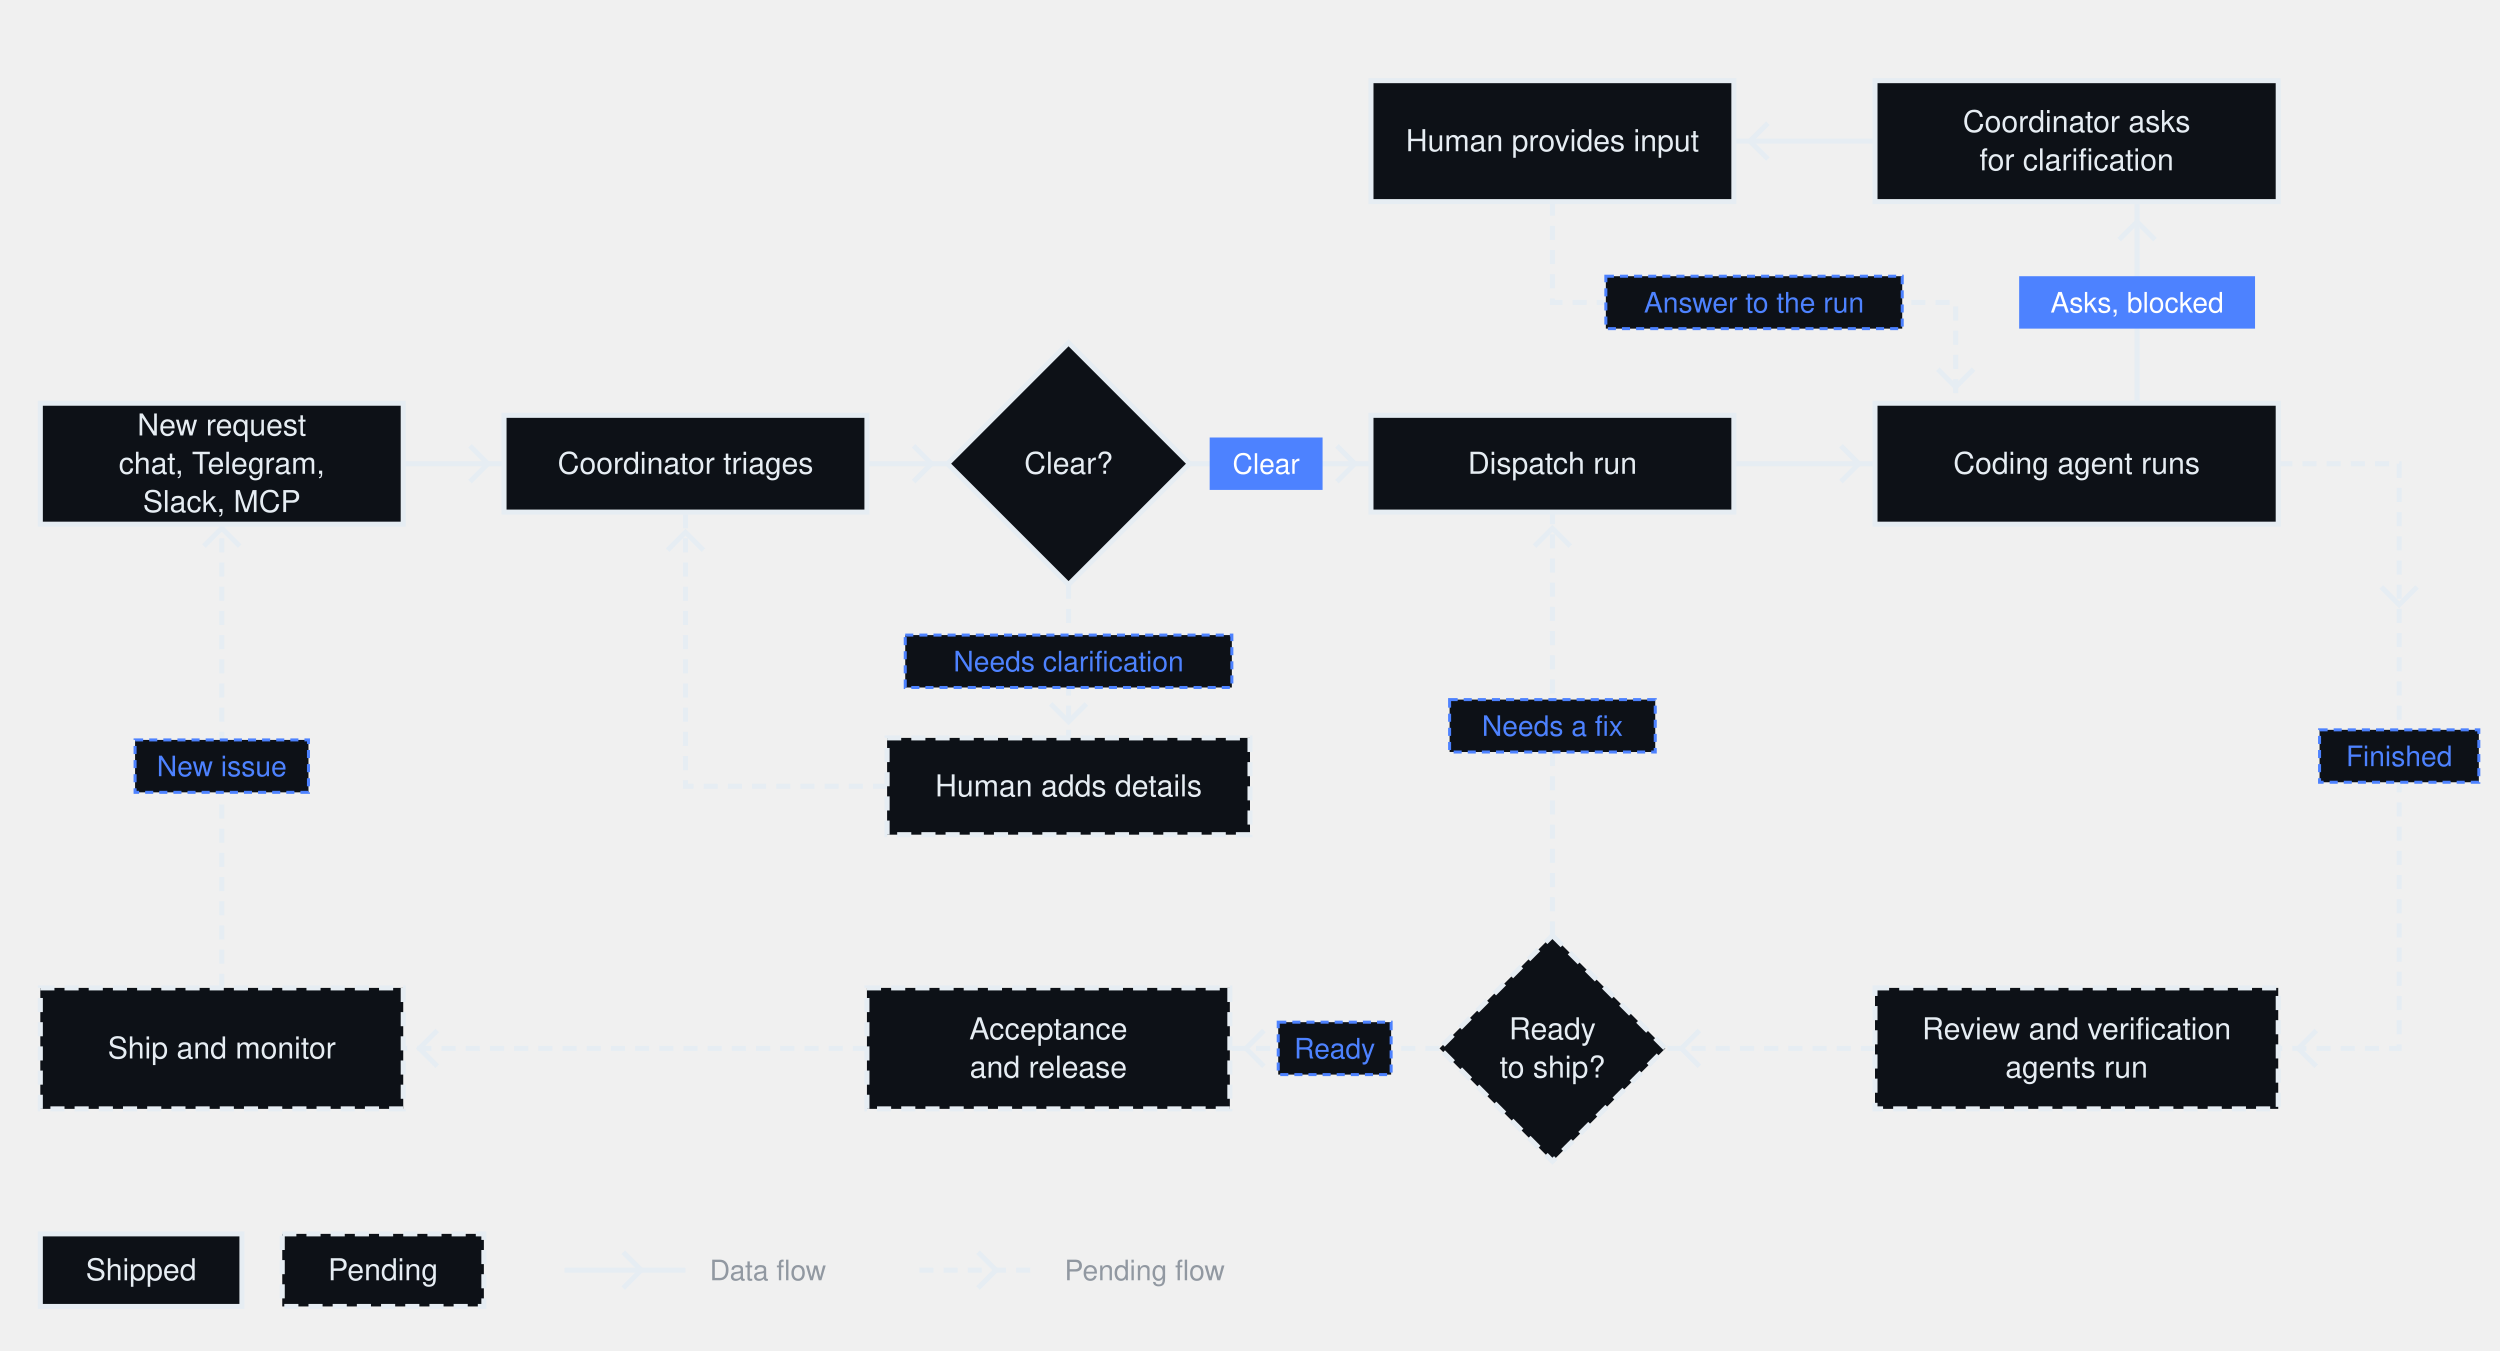
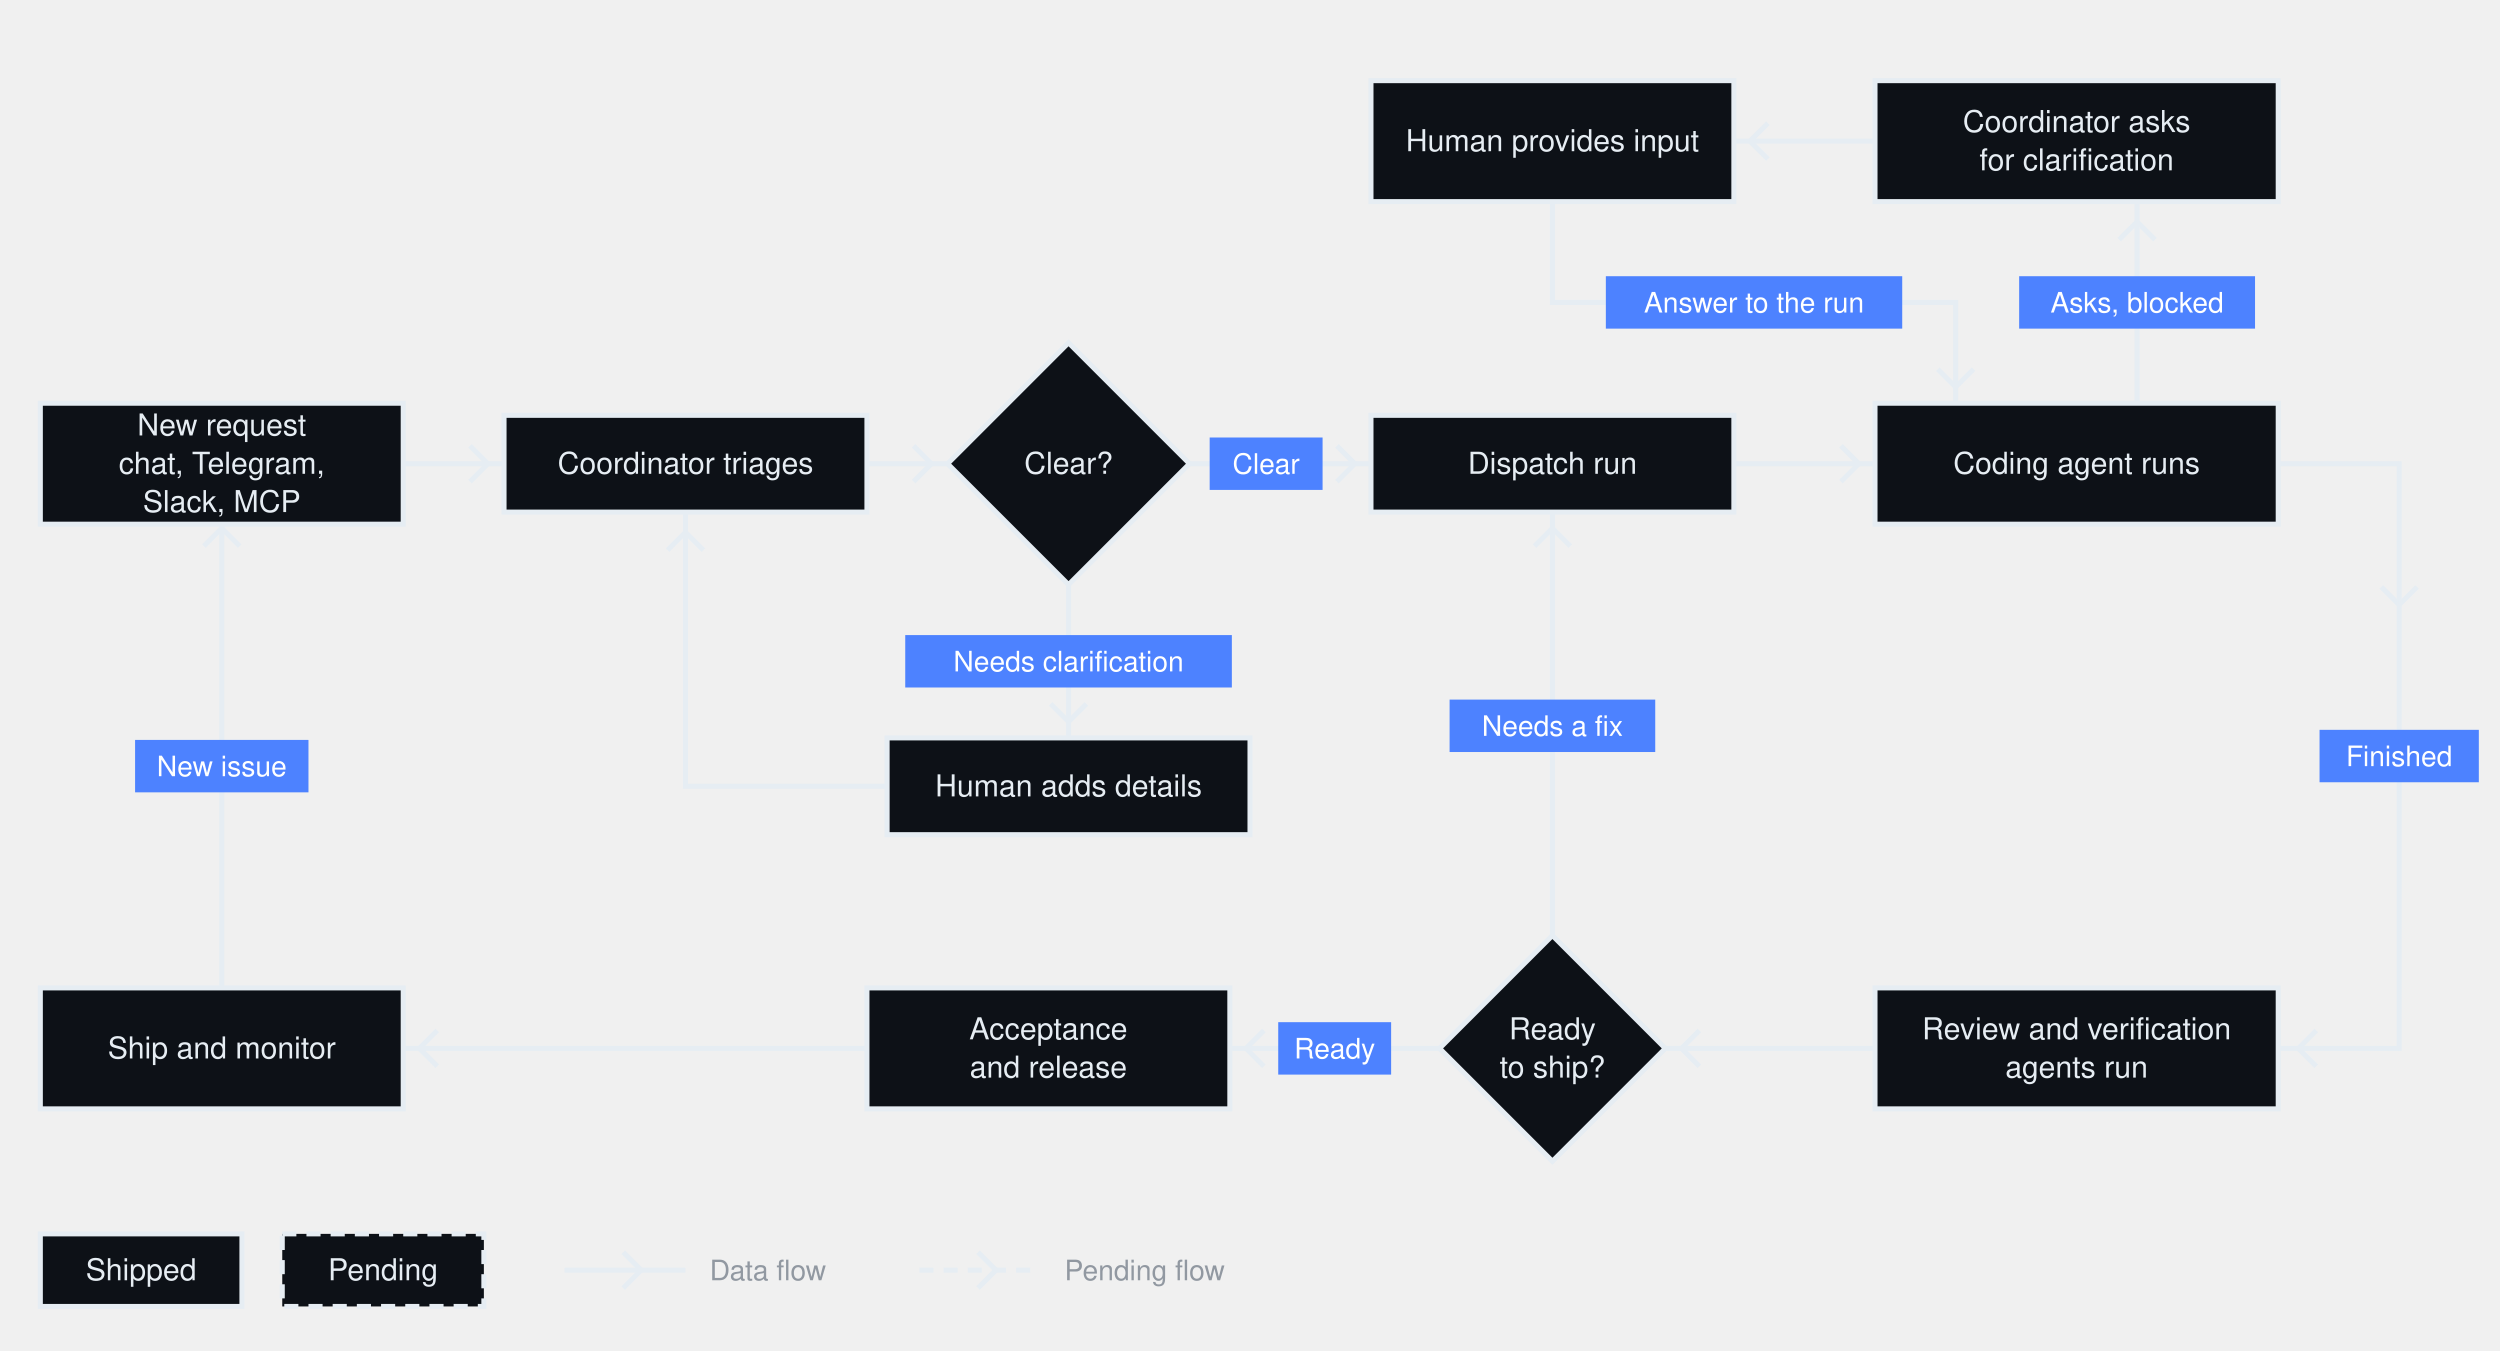
<svg xmlns="http://www.w3.org/2000/svg" width="1240" height="670" viewBox="0 0 1240 670" font-family="-apple-system, BlinkMacSystemFont, &quot;Segoe UI&quot;, Helvetica, Arial, &quot;PingFang SC&quot;, &quot;Noto Sans CJK SC&quot;, &quot;Microsoft YaHei&quot;, sans-serif" role="img" aria-label="How a task moves through Mikka">
  <path d="M200 230 L250 230" fill="none" stroke="#e6edf3" stroke-width="2.5" />
  <path d="M234 222 L242 230 L234 238" fill="none" stroke="#e6edf3" stroke-width="2.5" stroke-linecap="square" stroke-linejoin="miter" />
  <path d="M430 230 L470 230" fill="none" stroke="#e6edf3" stroke-width="2.5" />
  <path d="M454 222 L462 230 L454 238" fill="none" stroke="#e6edf3" stroke-width="2.5" stroke-linecap="square" stroke-linejoin="miter" />
  <path d="M590 230 L680 230" fill="none" stroke="#e6edf3" stroke-width="2.5" />
  <path d="M664 222 L672 230 L664 238" fill="none" stroke="#e6edf3" stroke-width="2.5" stroke-linecap="square" stroke-linejoin="miter" />
  <rect x="600" y="217" width="56" height="26" fill="#4d82ff" />
  <text x="628" y="235" text-anchor="middle" font-size="14" fill="#ffffff">Clear</text>
  <path d="M860 230 L930 230" fill="none" stroke="#e6edf3" stroke-width="2.5" />
  <path d="M914 222 L922 230 L914 238" fill="none" stroke="#e6edf3" stroke-width="2.5" stroke-linecap="square" stroke-linejoin="miter" />
-   <path d="M530 290 L530 366" fill="none" stroke="#e6edf3" stroke-width="2.5" stroke-dasharray="7 5" />
+   <path d="M530 290 L530 366" fill="none" stroke="#e6edf3" stroke-width="2.5" />
  <path d="M522 350 L530 358 L538 350" fill="none" stroke="#e6edf3" stroke-width="2.5" stroke-linecap="square" stroke-linejoin="miter" />
-   <rect x="449" y="315" width="162" height="26" fill="#0d1117" stroke="#4d82ff" stroke-width="1.5" stroke-dasharray="4 3" />
-   <text x="530" y="333" text-anchor="middle" font-size="14" fill="#4d82ff">Needs clarification</text>
-   <path d="M440 390 L340 390 L340 254" fill="none" stroke="#e6edf3" stroke-width="2.5" stroke-dasharray="7 5" />
+   <rect x="449" y="315" width="162" height="26" fill="#4d82ff" />
+   <text x="530" y="333" text-anchor="middle" font-size="14" fill="#ffffff">Needs clarification</text>
+   <path d="M440 390 L340 390 L340 254" fill="none" stroke="#e6edf3" stroke-width="2.5" />
  <path d="M332 272 L340 264 L348 272" fill="none" stroke="#e6edf3" stroke-width="2.5" stroke-linecap="square" stroke-linejoin="miter" />
  <path d="M1060 200 L1060 100" fill="none" stroke="#e6edf3" stroke-width="2.5" />
  <path d="M1052 118 L1060 110 L1068 118" fill="none" stroke="#e6edf3" stroke-width="2.5" stroke-linecap="square" stroke-linejoin="miter" />
  <rect x="1001.5" y="137" width="117" height="26" fill="#4d82ff" />
  <text x="1060" y="155" text-anchor="middle" font-size="14" fill="#ffffff">Asks, blocked</text>
  <path d="M930 70 L860 70" fill="none" stroke="#e6edf3" stroke-width="2.5" />
  <path d="M876 62 L868 70 L876 78" fill="none" stroke="#e6edf3" stroke-width="2.5" stroke-linecap="square" stroke-linejoin="miter" />
-   <path d="M770 100 L770 150 L970 150 L970 200" fill="none" stroke="#e6edf3" stroke-width="2.5" stroke-dasharray="7 5" />
+   <path d="M770 100 L770 150 L970 150 L970 200" fill="none" stroke="#e6edf3" stroke-width="2.5" />
  <path d="M962 184 L970 192 L978 184" fill="none" stroke="#e6edf3" stroke-width="2.5" stroke-linecap="square" stroke-linejoin="miter" />
-   <rect x="796.5" y="137" width="147" height="26" fill="#0d1117" stroke="#4d82ff" stroke-width="1.5" stroke-dasharray="4 3" />
-   <text x="870" y="155" text-anchor="middle" font-size="14" fill="#4d82ff">Answer to the run</text>
-   <path d="M1130 230 L1190 230 L1190 520 L1130 520" fill="none" stroke="#e6edf3" stroke-width="2.5" stroke-dasharray="7 5" />
+   <rect x="796.5" y="137" width="147" height="26" fill="#4d82ff" />
+   <text x="870" y="155" text-anchor="middle" font-size="14" fill="#ffffff">Answer to the run</text>
+   <path d="M1130 230 L1190 230 L1190 520 L1130 520" fill="none" stroke="#e6edf3" stroke-width="2.5" />
  <path d="M1182 292 L1190 300 L1198 292" fill="none" stroke="#e6edf3" stroke-width="2.5" stroke-linecap="square" stroke-linejoin="miter" />
  <path d="M1148 512 L1140 520 L1148 528" fill="none" stroke="#e6edf3" stroke-width="2.5" stroke-linecap="square" stroke-linejoin="miter" />
-   <rect x="1150.5" y="362" width="79" height="26" fill="#0d1117" stroke="#4d82ff" stroke-width="1.5" stroke-dasharray="4 3" />
-   <text x="1190" y="380" text-anchor="middle" font-size="14" fill="#4d82ff">Finished</text>
-   <path d="M930 520 L826 520" fill="none" stroke="#e6edf3" stroke-width="2.5" stroke-dasharray="7 5" />
+   <rect x="1150.5" y="362" width="79" height="26" fill="#4d82ff" />
+   <text x="1190" y="380" text-anchor="middle" font-size="14" fill="#ffffff">Finished</text>
+   <path d="M930 520 L826 520" fill="none" stroke="#e6edf3" stroke-width="2.5" />
  <path d="M842 512 L834 520 L842 528" fill="none" stroke="#e6edf3" stroke-width="2.5" stroke-linecap="square" stroke-linejoin="miter" />
-   <path d="M770 464 L770 254" fill="none" stroke="#e6edf3" stroke-width="2.5" stroke-dasharray="7 5" />
+   <path d="M770 464 L770 254" fill="none" stroke="#e6edf3" stroke-width="2.5" />
  <path d="M762 270 L770 262 L778 270" fill="none" stroke="#e6edf3" stroke-width="2.5" stroke-linecap="square" stroke-linejoin="miter" />
-   <rect x="719" y="347" width="102" height="26" fill="#0d1117" stroke="#4d82ff" stroke-width="1.5" stroke-dasharray="4 3" />
-   <text x="770" y="365" text-anchor="middle" font-size="14" fill="#4d82ff">Needs a fix</text>
-   <path d="M714 520 L610 520" fill="none" stroke="#e6edf3" stroke-width="2.5" stroke-dasharray="7 5" />
+   <rect x="719" y="347" width="102" height="26" fill="#4d82ff" />
+   <text x="770" y="365" text-anchor="middle" font-size="14" fill="#ffffff">Needs a fix</text>
+   <path d="M714 520 L610 520" fill="none" stroke="#e6edf3" stroke-width="2.5" />
  <path d="M626 512 L618 520 L626 528" fill="none" stroke="#e6edf3" stroke-width="2.5" stroke-linecap="square" stroke-linejoin="miter" />
-   <rect x="634" y="507" width="56" height="26" fill="#0d1117" stroke="#4d82ff" stroke-width="1.5" stroke-dasharray="4 3" />
-   <text x="662" y="525" text-anchor="middle" font-size="14" fill="#4d82ff">Ready</text>
-   <path d="M430 520 L200 520" fill="none" stroke="#e6edf3" stroke-width="2.5" stroke-dasharray="7 5" />
+   <rect x="634" y="507" width="56" height="26" fill="#4d82ff" />
+   <text x="662" y="525" text-anchor="middle" font-size="14" fill="#ffffff">Ready</text>
+   <path d="M430 520 L200 520" fill="none" stroke="#e6edf3" stroke-width="2.5" />
  <path d="M216 512 L208 520 L216 528" fill="none" stroke="#e6edf3" stroke-width="2.5" stroke-linecap="square" stroke-linejoin="miter" />
-   <path d="M110 490 L110 254" fill="none" stroke="#e6edf3" stroke-width="2.5" stroke-dasharray="7 5" />
+   <path d="M110 490 L110 254" fill="none" stroke="#e6edf3" stroke-width="2.5" />
  <path d="M102 270 L110 262 L118 270" fill="none" stroke="#e6edf3" stroke-width="2.5" stroke-linecap="square" stroke-linejoin="miter" />
-   <rect x="67" y="367" width="86" height="26" fill="#0d1117" stroke="#4d82ff" stroke-width="1.5" stroke-dasharray="4 3" />
-   <text x="110" y="385" text-anchor="middle" font-size="14" fill="#4d82ff">New issue</text>
+   <rect x="67" y="367" width="86" height="26" fill="#4d82ff" />
+   <text x="110" y="385" text-anchor="middle" font-size="14" fill="#ffffff">New issue</text>
  <rect x="20" y="200" width="180" height="60" fill="#0d1117" stroke="#e6edf3" stroke-width="2.5" />
  <text x="110" y="216" text-anchor="middle" font-size="15" fill="#e6edf3">New request</text>
  <text x="110" y="235" text-anchor="middle" font-size="15" fill="#e6edf3">chat, Telegram,</text>
  <text x="110" y="254" text-anchor="middle" font-size="15" fill="#e6edf3">Slack, MCP</text>
  <rect x="250" y="206" width="180" height="48" fill="#0d1117" stroke="#e6edf3" stroke-width="2.5" />
  <text x="340" y="235" text-anchor="middle" font-size="15" fill="#e6edf3">Coordinator triages</text>
  <rect x="680" y="206" width="180" height="48" fill="#0d1117" stroke="#e6edf3" stroke-width="2.5" />
  <text x="770" y="235" text-anchor="middle" font-size="15" fill="#e6edf3">Dispatch run</text>
  <rect x="930" y="200" width="200" height="60" fill="#0d1117" stroke="#e6edf3" stroke-width="2.5" />
  <text x="1030" y="235" text-anchor="middle" font-size="15" fill="#e6edf3">Coding agent runs</text>
  <rect x="930" y="40" width="200" height="60" fill="#0d1117" stroke="#e6edf3" stroke-width="2.5" />
  <text x="1030" y="65.5" text-anchor="middle" font-size="15" fill="#e6edf3">Coordinator asks</text>
  <text x="1030" y="84.5" text-anchor="middle" font-size="15" fill="#e6edf3">for clarification</text>
  <rect x="680" y="40" width="180" height="60" fill="#0d1117" stroke="#e6edf3" stroke-width="2.5" />
  <text x="770" y="75" text-anchor="middle" font-size="15" fill="#e6edf3">Human provides input</text>
-   <rect x="440" y="366" width="180" height="48" fill="#0d1117" stroke="#e6edf3" stroke-width="2.5" stroke-dasharray="7 5" />
+   <rect x="440" y="366" width="180" height="48" fill="#0d1117" stroke="#e6edf3" stroke-width="2.5" />
  <text x="530" y="395" text-anchor="middle" font-size="15" fill="#e6edf3">Human adds details</text>
-   <rect x="930" y="490" width="200" height="60" fill="#0d1117" stroke="#e6edf3" stroke-width="2.5" stroke-dasharray="7 5" />
+   <rect x="930" y="490" width="200" height="60" fill="#0d1117" stroke="#e6edf3" stroke-width="2.5" />
  <text x="1030" y="515.5" text-anchor="middle" font-size="15" fill="#e6edf3">Review and verification</text>
  <text x="1030" y="534.5" text-anchor="middle" font-size="15" fill="#e6edf3">agents run</text>
-   <rect x="430" y="490" width="180" height="60" fill="#0d1117" stroke="#e6edf3" stroke-width="2.5" stroke-dasharray="7 5" />
+   <rect x="430" y="490" width="180" height="60" fill="#0d1117" stroke="#e6edf3" stroke-width="2.5" />
  <text x="520" y="515.5" text-anchor="middle" font-size="15" fill="#e6edf3">Acceptance</text>
  <text x="520" y="534.5" text-anchor="middle" font-size="15" fill="#e6edf3">and release</text>
-   <rect x="20" y="490" width="180" height="60" fill="#0d1117" stroke="#e6edf3" stroke-width="2.5" stroke-dasharray="7 5" />
+   <rect x="20" y="490" width="180" height="60" fill="#0d1117" stroke="#e6edf3" stroke-width="2.5" />
  <text x="110" y="525" text-anchor="middle" font-size="15" fill="#e6edf3">Ship and monitor</text>
  <polygon points="530,170 590,230 530,290 470,230" fill="#0d1117" stroke="#e6edf3" stroke-width="2.5" stroke-linejoin="miter" />
  <text x="530" y="235" text-anchor="middle" font-size="15" fill="#e6edf3">Clear?</text>
-   <polygon points="770,464 826,520 770,576 714,520" fill="#0d1117" stroke="#e6edf3" stroke-width="2.5" stroke-linejoin="miter" stroke-dasharray="7 5" />
+   <polygon points="770,464 826,520 770,576 714,520" fill="#0d1117" stroke="#e6edf3" stroke-width="2.5" stroke-linejoin="miter" />
  <text x="770" y="515.5" text-anchor="middle" font-size="15" fill="#e6edf3">Ready</text>
  <text x="770" y="534.5" text-anchor="middle" font-size="15" fill="#e6edf3">to ship?</text>
  <rect x="20" y="612" width="100" height="36" fill="#0d1117" stroke="#e6edf3" stroke-width="2.5" />
  <text x="70" y="635" text-anchor="middle" font-size="15" fill="#e6edf3">Shipped</text>
  <rect x="140" y="612" width="100" height="36" fill="#0d1117" stroke="#e6edf3" stroke-width="2.5" stroke-dasharray="7 5" />
  <text x="190" y="635" text-anchor="middle" font-size="15" fill="#e6edf3">Pending</text>
  <path d="M280 630 L340 630" fill="none" stroke="#e6edf3" stroke-width="2.5" />
  <path d="M310 622 L318 630 L310 638" fill="none" stroke="#e6edf3" stroke-width="2.5" stroke-linecap="square" stroke-linejoin="miter" />
  <text x="352" y="635" font-size="14" fill="#9198a1">Data flow</text>
  <path d="M456 630 L516 630" fill="none" stroke="#e6edf3" stroke-width="2.5" stroke-dasharray="7 5" />
  <path d="M486 622 L494 630 L486 638" fill="none" stroke="#e6edf3" stroke-width="2.5" stroke-linecap="square" stroke-linejoin="miter" />
  <text x="528" y="635" font-size="14" fill="#9198a1">Pending flow</text>
</svg>
